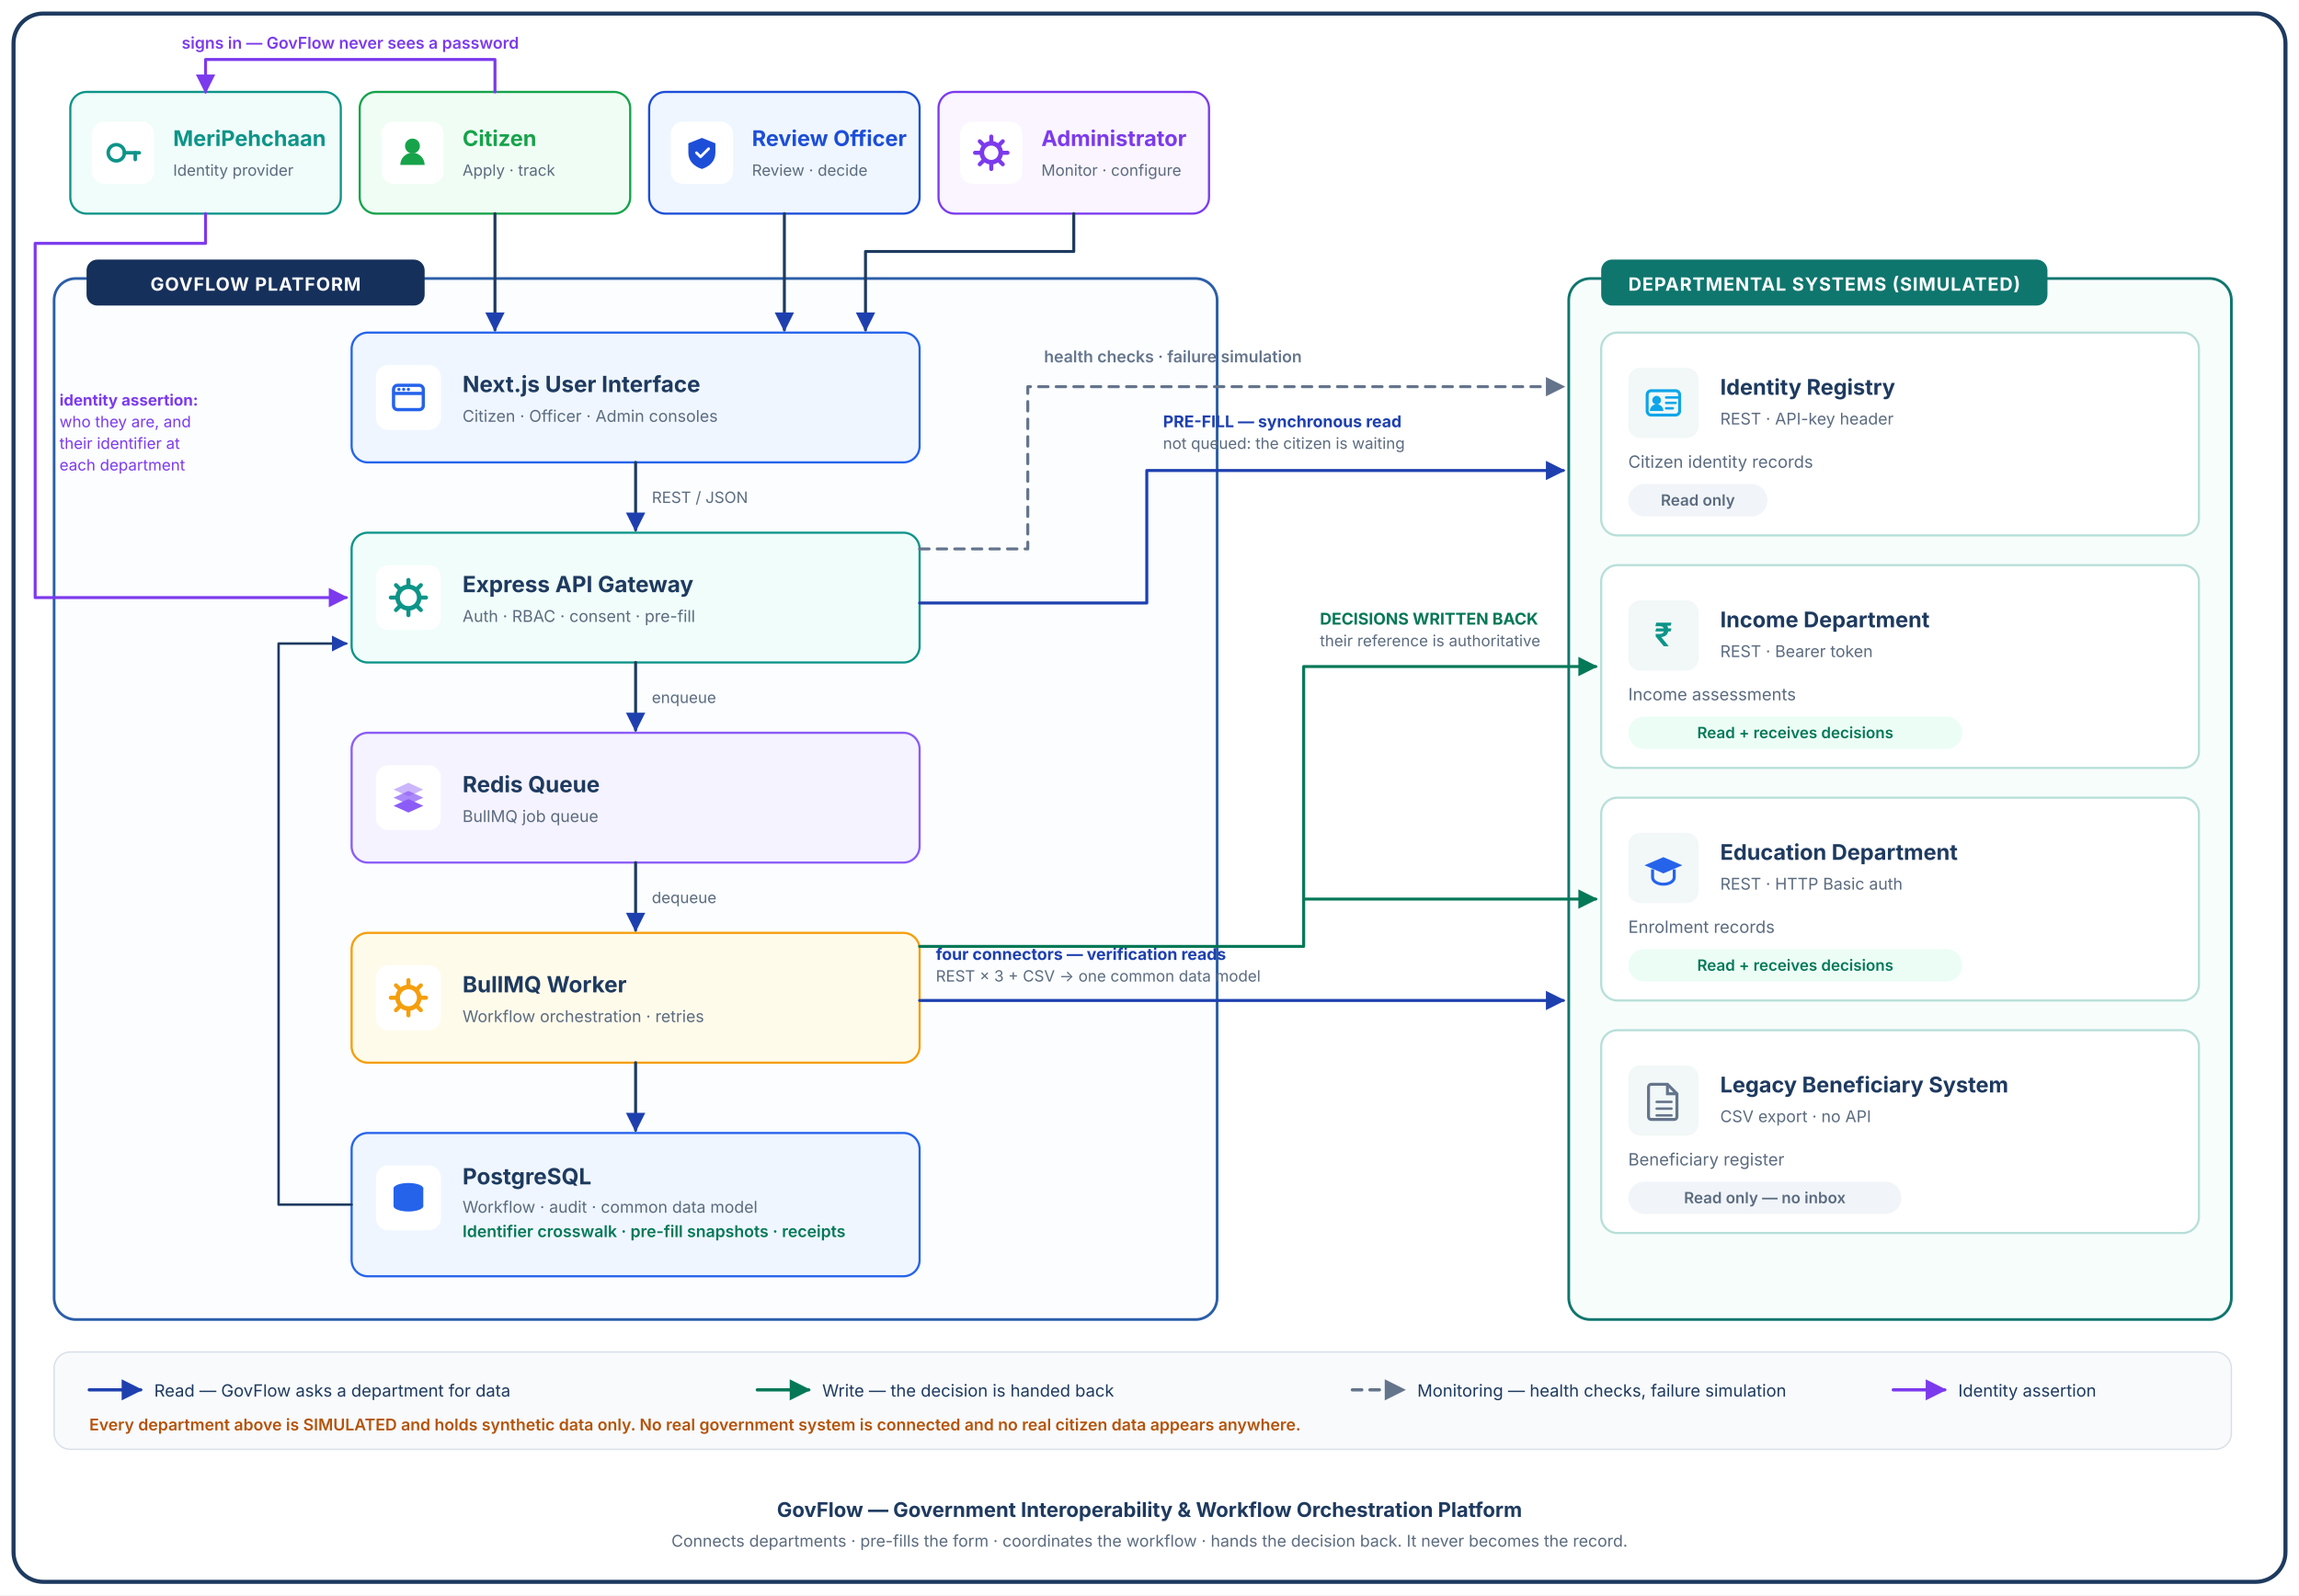
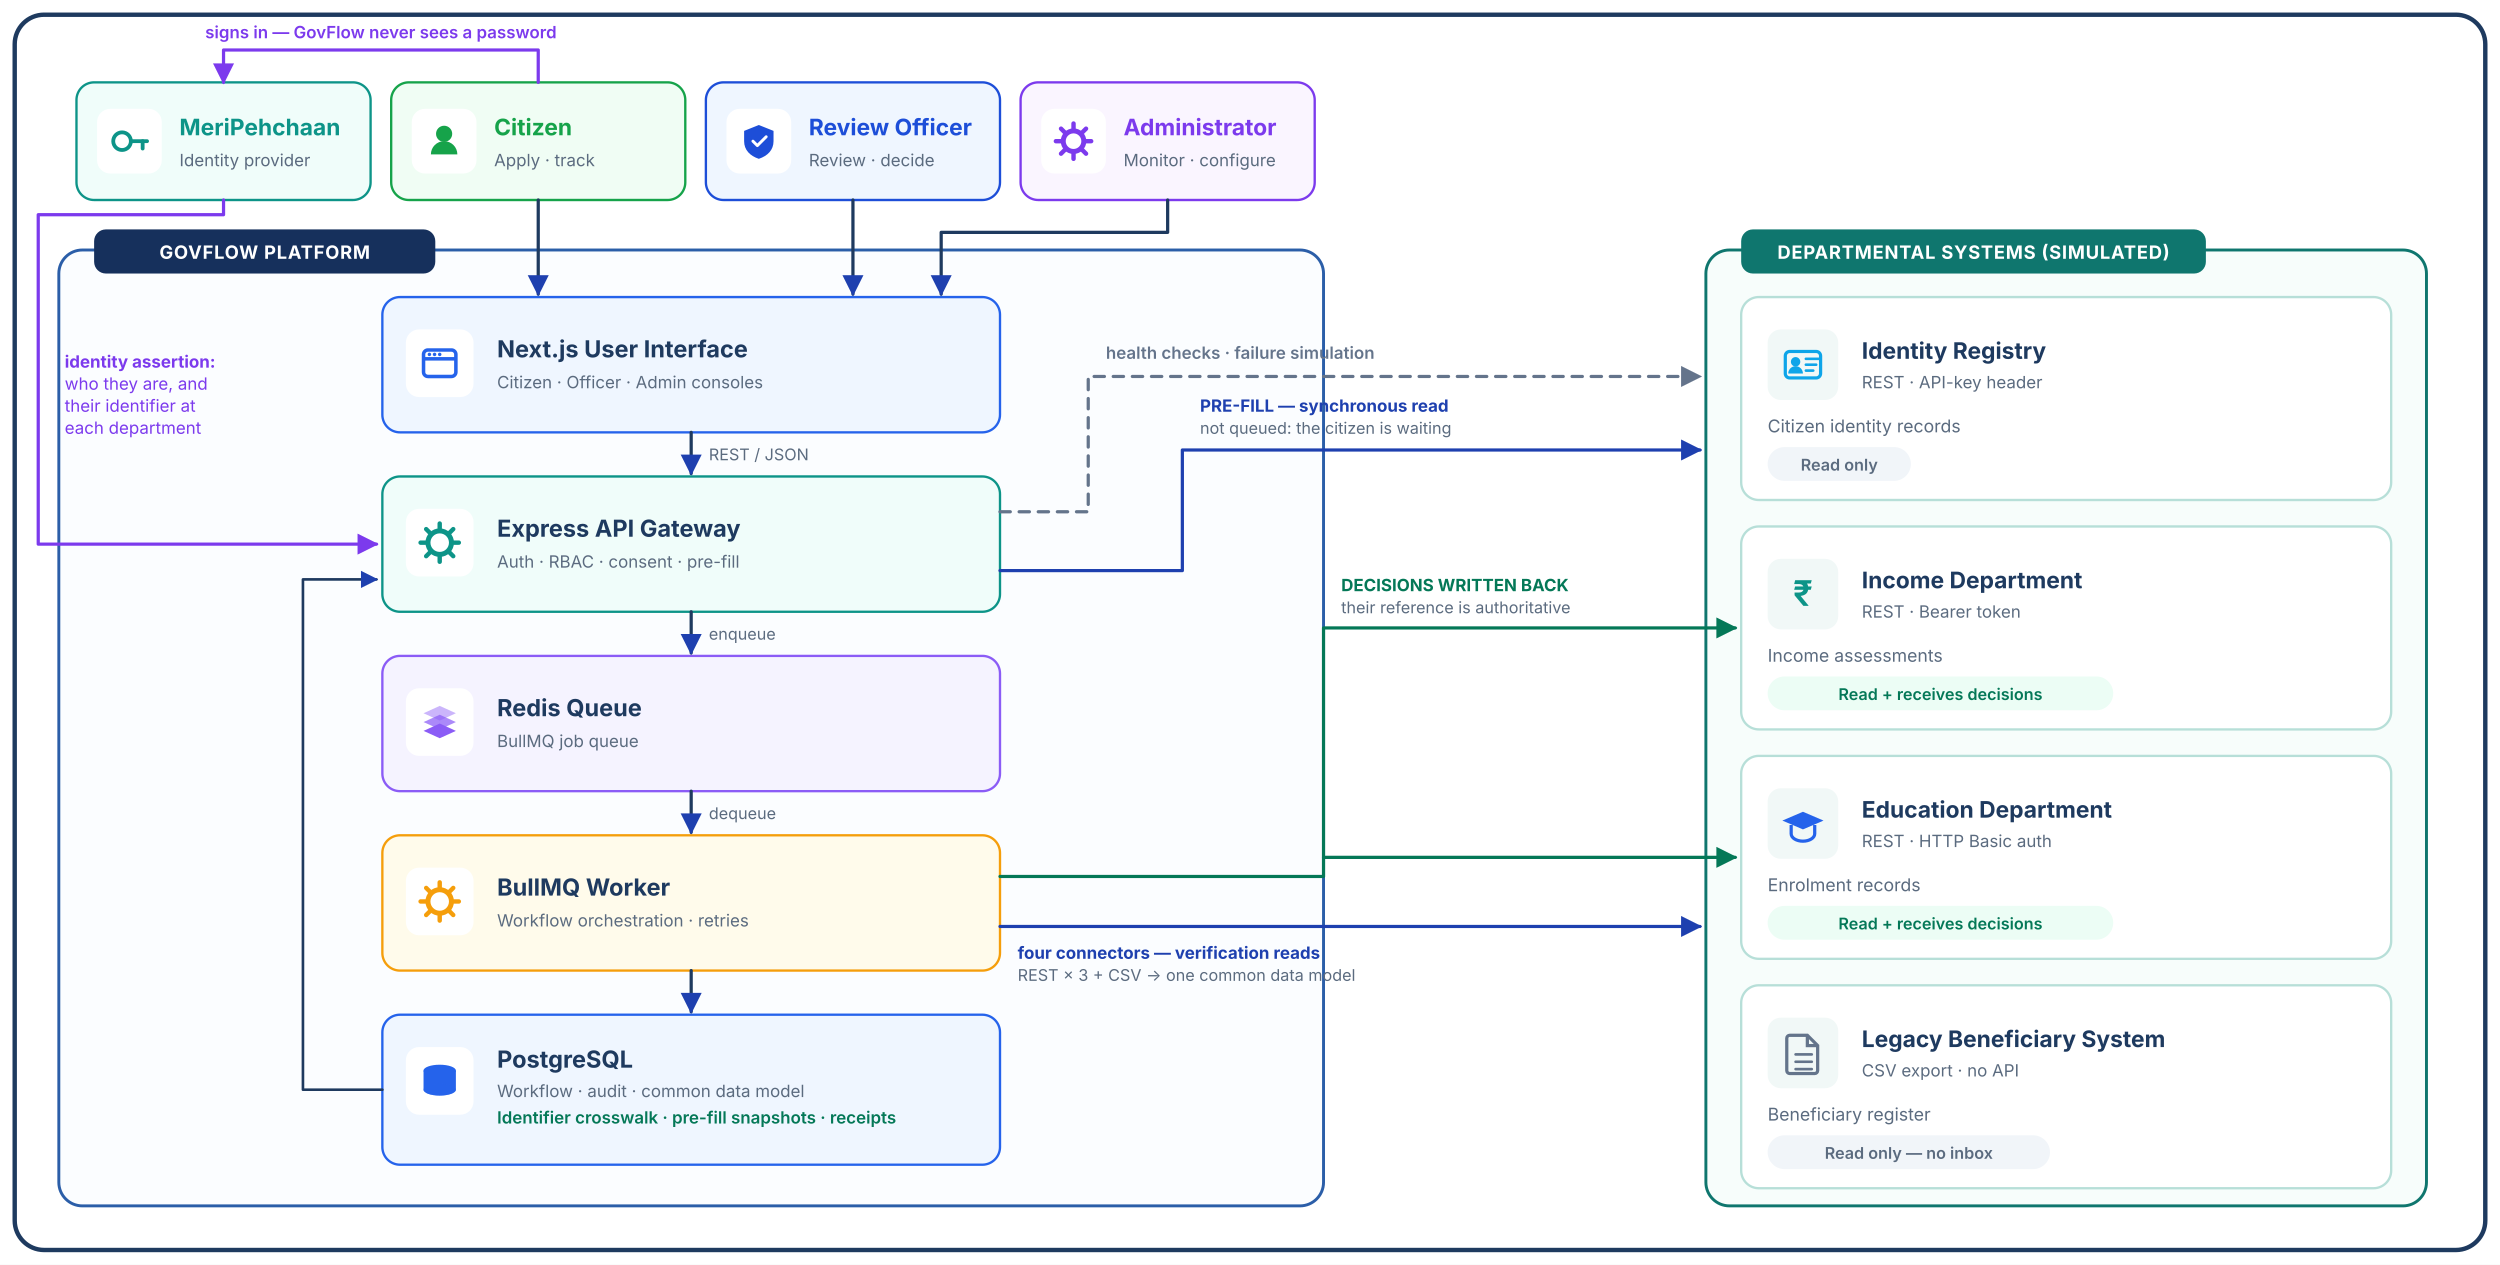
- <svg xmlns="http://www.w3.org/2000/svg" width="1700" height="1180" viewBox="0 0 1700 1180" font-family="Inter, -apple-system, Segoe UI, Roboto, system-ui, sans-serif">
+ <svg xmlns="http://www.w3.org/2000/svg" width="1700" height="860" viewBox="0 0 1700 860" font-family="Inter, -apple-system, Segoe UI, Roboto, system-ui, sans-serif">
  <defs>
    <marker id="arrow" viewBox="0 0 10 10" refX="9" refY="5" markerWidth="6.5" markerHeight="6.5" orient="auto-start-reverse">
      <path d="M 0 0 L 10 5 L 0 10 z" fill="#1e40af" />
    </marker>
    <marker id="arrowW" viewBox="0 0 10 10" refX="9" refY="5" markerWidth="6.5" markerHeight="6.5" orient="auto-start-reverse">
      <path d="M 0 0 L 10 5 L 0 10 z" fill="#047857" />
    </marker>
    <marker id="arrowM" viewBox="0 0 10 10" refX="9" refY="5" markerWidth="6.5" markerHeight="6.5" orient="auto-start-reverse">
      <path d="M 0 0 L 10 5 L 0 10 z" fill="#64748b" />
    </marker>
    <marker id="arrowS" viewBox="0 0 10 10" refX="9" refY="5" markerWidth="6.5" markerHeight="6.5" orient="auto-start-reverse">
      <path d="M 0 0 L 10 5 L 0 10 z" fill="#7c3aed" />
    </marker>
  </defs>
-   <rect width="1700" height="1180" fill="#ffffff" />
-   <rect x="10" y="10" width="1680" height="1160" rx="22" fill="#ffffff" stroke="#1e3a5f" stroke-width="3" />
-   <rect x="52" y="68" width="200" height="90" rx="12" fill="#f0fdfa" stroke="#0d9488" stroke-width="1.6" />
-   <rect x="68" y="90" width="46" height="46" rx="9" fill="#ffffff" />
-   <circle cx="86" cy="113" r="6" fill="none" stroke="#0d9488" stroke-width="2.6" />
-   <line x1="92" y1="113" x2="103" y2="113" stroke="#0d9488" stroke-width="2.6" stroke-linecap="round" />
-   <line x1="100" y1="113" x2="100" y2="118" stroke="#0d9488" stroke-width="2.6" stroke-linecap="round" />
-   <text x="128" y="108" font-size="16" fill="#0d9488" font-weight="700" text-anchor="start" letter-spacing="0">MeriPehchaan</text>
-   <text x="128" y="130" font-size="11.5" fill="#5b6b7f" font-weight="400" text-anchor="start" letter-spacing="0">Identity provider</text>
-   <rect x="266" y="68" width="200" height="90" rx="12" fill="#f0fdf4" stroke="#16a34a" stroke-width="1.6" />
-   <rect x="282" y="90" width="46" height="46" rx="9" fill="#ffffff" />
-   <circle cx="305" cy="108" r="5.5" fill="#16a34a" />
-   <path d="M 296 122 a 9 9 0 0 1 18 0 z" fill="#16a34a" />
-   <text x="342" y="108" font-size="16" fill="#16a34a" font-weight="700" text-anchor="start" letter-spacing="0">Citizen</text>
-   <text x="342" y="130" font-size="11.5" fill="#5b6b7f" font-weight="400" text-anchor="start" letter-spacing="0">Apply · track</text>
-   <rect x="480" y="68" width="200" height="90" rx="12" fill="#eff6ff" stroke="#1d4ed8" stroke-width="1.6" />
-   <rect x="496" y="90" width="46" height="46" rx="9" fill="#ffffff" />
-   <path d="M 519 102 l 10 4 v 7 c 0 6 -4 10 -10 12 c -6 -2 -10 -6 -10 -12 v -7 z" fill="#1d4ed8" />
-   <path d="M 515 113 l 3 3 l 6 -6" fill="none" stroke="#fff" stroke-width="2" stroke-linecap="round" stroke-linejoin="round" />
-   <text x="556" y="108" font-size="16" fill="#1d4ed8" font-weight="700" text-anchor="start" letter-spacing="0">Review Officer</text>
-   <text x="556" y="130" font-size="11.5" fill="#5b6b7f" font-weight="400" text-anchor="start" letter-spacing="0">Review · decide</text>
-   <rect x="694" y="68" width="200" height="90" rx="12" fill="#faf5ff" stroke="#7c3aed" stroke-width="1.6" />
-   <rect x="710" y="90" width="46" height="46" rx="9" fill="#ffffff" />
-   <circle cx="733" cy="113" r="7" fill="none" stroke="#7c3aed" stroke-width="3.4" />
-   <line x1="741.5" y1="113.0" x2="745.0" y2="113.0" stroke="#7c3aed" stroke-width="3" stroke-linecap="round" />
-   <line x1="739.0" y1="119.0" x2="741.5" y2="121.5" stroke="#7c3aed" stroke-width="3" stroke-linecap="round" />
-   <line x1="733.0" y1="121.5" x2="733.0" y2="125.0" stroke="#7c3aed" stroke-width="3" stroke-linecap="round" />
-   <line x1="727.0" y1="119.0" x2="724.5" y2="121.5" stroke="#7c3aed" stroke-width="3" stroke-linecap="round" />
-   <line x1="724.5" y1="113.0" x2="721.0" y2="113.0" stroke="#7c3aed" stroke-width="3" stroke-linecap="round" />
-   <line x1="727.0" y1="107.0" x2="724.5" y2="104.5" stroke="#7c3aed" stroke-width="3" stroke-linecap="round" />
-   <line x1="733.0" y1="104.5" x2="733.0" y2="101.0" stroke="#7c3aed" stroke-width="3" stroke-linecap="round" />
-   <line x1="739.0" y1="107.0" x2="741.5" y2="104.5" stroke="#7c3aed" stroke-width="3" stroke-linecap="round" />
-   <text x="770" y="108" font-size="16" fill="#7c3aed" font-weight="700" text-anchor="start" letter-spacing="0">Administrator</text>
-   <text x="770" y="130" font-size="11.5" fill="#5b6b7f" font-weight="400" text-anchor="start" letter-spacing="0">Monitor · configure</text>
-   <rect x="40" y="206" width="860" height="770" rx="16" fill="#fbfdff" stroke="#2b5ea8" stroke-width="2" />
-   <rect x="1160" y="206" width="490" height="770" rx="16" fill="#f7fdfb" stroke="#0f766e" stroke-width="2" />
-   <rect x="64" y="192" width="250" height="34" rx="8" fill="#16305c" />
-   <text x="189.0" y="215" font-size="13.5" fill="#ffffff" font-weight="700" text-anchor="middle" letter-spacing=".6">GOVFLOW PLATFORM</text>
-   <rect x="1184" y="192" width="330" height="34" rx="8" fill="#0f766e" />
-   <text x="1349.0" y="215" font-size="13.5" fill="#ffffff" font-weight="700" text-anchor="middle" letter-spacing=".6">DEPARTMENTAL SYSTEMS (SIMULATED)</text>
-   <rect x="260" y="246" width="420" height="96" rx="12" fill="#eff6ff" stroke="#2563eb" stroke-width="1.6" />
-   <rect x="278" y="270" width="48" height="48" rx="9" fill="#ffffff" />
-   <rect x="291" y="285" width="22" height="18" rx="3" fill="none" stroke="#2563eb" stroke-width="2.4" />
-   <line x1="291" y1="291" x2="313" y2="291" stroke="#2563eb" stroke-width="2.4" />
-   <circle cx="295" cy="288" r="1.2" fill="#2563eb" />
-   <circle cx="298.5" cy="288" r="1.2" fill="#2563eb" />
-   <circle cx="302" cy="288" r="1.2" fill="#2563eb" />
-   <text x="342" y="290" font-size="16.5" fill="#1e3a5f" font-weight="700" text-anchor="start" letter-spacing="0">Next.js User Interface</text>
-   <text x="342" y="312" font-size="12" fill="#5b6b7f" font-weight="400" text-anchor="start" letter-spacing="0">Citizen · Officer · Admin consoles</text>
-   <rect x="260" y="394" width="420" height="96" rx="12" fill="#f0fdfa" stroke="#0d9488" stroke-width="1.6" />
-   <rect x="278" y="418" width="48" height="48" rx="9" fill="#ffffff" />
-   <circle cx="302" cy="442" r="8" fill="none" stroke="#0d9488" stroke-width="3.4" />
-   <line x1="311.5" y1="442.0" x2="315.0" y2="442.0" stroke="#0d9488" stroke-width="3" stroke-linecap="round" />
-   <line x1="308.7" y1="448.7" x2="311.2" y2="451.2" stroke="#0d9488" stroke-width="3" stroke-linecap="round" />
-   <line x1="302.0" y1="451.5" x2="302.0" y2="455.0" stroke="#0d9488" stroke-width="3" stroke-linecap="round" />
-   <line x1="295.3" y1="448.7" x2="292.8" y2="451.2" stroke="#0d9488" stroke-width="3" stroke-linecap="round" />
-   <line x1="292.5" y1="442.0" x2="289.0" y2="442.0" stroke="#0d9488" stroke-width="3" stroke-linecap="round" />
-   <line x1="295.3" y1="435.3" x2="292.8" y2="432.8" stroke="#0d9488" stroke-width="3" stroke-linecap="round" />
-   <line x1="302.0" y1="432.5" x2="302.0" y2="429.0" stroke="#0d9488" stroke-width="3" stroke-linecap="round" />
-   <line x1="308.7" y1="435.3" x2="311.2" y2="432.8" stroke="#0d9488" stroke-width="3" stroke-linecap="round" />
-   <text x="342" y="438" font-size="16.5" fill="#1e3a5f" font-weight="700" text-anchor="start" letter-spacing="0">Express API Gateway</text>
-   <text x="342" y="460" font-size="12" fill="#5b6b7f" font-weight="400" text-anchor="start" letter-spacing="0">Auth · RBAC · consent · pre-fill</text>
-   <rect x="260" y="542" width="420" height="96" rx="12" fill="#f5f3ff" stroke="#8b5cf6" stroke-width="1.6" />
-   <rect x="278" y="566" width="48" height="48" rx="9" fill="#ffffff" />
-   <path d="M 302 591 l 11 5 l -11 5 l -11 -5 z" fill="#8b5cf6" opacity="1" />
-   <path d="M 302 585 l 11 5 l -11 5 l -11 -5 z" fill="#8b5cf6" opacity="0.72" />
-   <path d="M 302 579 l 11 5 l -11 5 l -11 -5 z" fill="#8b5cf6" opacity="0.45" />
-   <text x="342" y="586" font-size="16.5" fill="#1e3a5f" font-weight="700" text-anchor="start" letter-spacing="0">Redis Queue</text>
-   <text x="342" y="608" font-size="12" fill="#5b6b7f" font-weight="400" text-anchor="start" letter-spacing="0">BullMQ job queue</text>
-   <rect x="260" y="690" width="420" height="96" rx="12" fill="#fffbeb" stroke="#f59e0b" stroke-width="1.6" />
-   <rect x="278" y="714" width="48" height="48" rx="9" fill="#ffffff" />
-   <circle cx="302" cy="738" r="8" fill="none" stroke="#f59e0b" stroke-width="3.4" />
-   <line x1="311.5" y1="738.0" x2="315.0" y2="738.0" stroke="#f59e0b" stroke-width="3" stroke-linecap="round" />
-   <line x1="308.7" y1="744.7" x2="311.2" y2="747.2" stroke="#f59e0b" stroke-width="3" stroke-linecap="round" />
-   <line x1="302.0" y1="747.5" x2="302.0" y2="751.0" stroke="#f59e0b" stroke-width="3" stroke-linecap="round" />
-   <line x1="295.3" y1="744.7" x2="292.8" y2="747.2" stroke="#f59e0b" stroke-width="3" stroke-linecap="round" />
-   <line x1="292.5" y1="738.0" x2="289.0" y2="738.0" stroke="#f59e0b" stroke-width="3" stroke-linecap="round" />
-   <line x1="295.3" y1="731.3" x2="292.8" y2="728.8" stroke="#f59e0b" stroke-width="3" stroke-linecap="round" />
-   <line x1="302.0" y1="728.5" x2="302.0" y2="725.0" stroke="#f59e0b" stroke-width="3" stroke-linecap="round" />
-   <line x1="308.7" y1="731.3" x2="311.2" y2="728.8" stroke="#f59e0b" stroke-width="3" stroke-linecap="round" />
-   <text x="342" y="734" font-size="16.5" fill="#1e3a5f" font-weight="700" text-anchor="start" letter-spacing="0">BullMQ Worker</text>
-   <text x="342" y="756" font-size="12" fill="#5b6b7f" font-weight="400" text-anchor="start" letter-spacing="0">Workflow orchestration · retries</text>
-   <rect x="260" y="838" width="420" height="106" rx="12" fill="#eff6ff" stroke="#2563eb" stroke-width="1.6" />
-   <rect x="278" y="862" width="48" height="48" rx="9" fill="#ffffff" />
-   <ellipse cx="302" cy="879" rx="11" ry="4" fill="#2563eb" />
-   <path d="M 291 879 v 13 a 11 4 0 0 0 22 0 v -13" fill="#2563eb" />
-   <ellipse cx="302" cy="892" rx="11" ry="4" fill="#2563eb" opacity=".55" />
-   <text x="342" y="876" font-size="16.5" fill="#1e3a5f" font-weight="700" text-anchor="start" letter-spacing="0">PostgreSQL</text>
-   <text x="342" y="897" font-size="12" fill="#5b6b7f" font-weight="400" text-anchor="start" letter-spacing="0">Workflow · audit · common data model</text>
-   <text x="342" y="915" font-size="12" fill="#047857" font-weight="600" text-anchor="start" letter-spacing="0">Identifier crosswalk · pre-fill snapshots · receipts</text>
-   <rect x="1184" y="246" width="442" height="150" rx="12" fill="#ffffff" stroke="#b7dfd8" stroke-width="1.6" />
-   <rect x="1204" y="272" width="52" height="52" rx="9" fill="#f1f8f7" />
-   <rect x="1218" y="289" width="24" height="18" rx="3" fill="none" stroke="#0ea5e9" stroke-width="2.2" />
-   <circle cx="1225" cy="296" r="3.2" fill="#0ea5e9" />
-   <path d="M 1220 304 a 5 5 0 0 1 10 0" fill="#0ea5e9" />
-   <line x1="1232" y1="294" x2="1241" y2="294" stroke="#0ea5e9" stroke-width="1.8" stroke-linecap="round" />
-   <line x1="1232" y1="298" x2="1239" y2="298" stroke="#0ea5e9" stroke-width="1.8" stroke-linecap="round" />
-   <line x1="1232" y1="302" x2="1237" y2="302" stroke="#0ea5e9" stroke-width="1.8" stroke-linecap="round" />
-   <text x="1272" y="292" font-size="16" fill="#1e3a5f" font-weight="700" text-anchor="start" letter-spacing="0">Identity Registry</text>
-   <text x="1272" y="314" font-size="12" fill="#5b6b7f" font-weight="400" text-anchor="start" letter-spacing="0">REST · API-key header</text>
-   <text x="1204" y="346" font-size="12.5" fill="#5b6b7f" font-weight="400" text-anchor="start" letter-spacing="0">Citizen identity records</text>
-   <rect x="1204" y="358" width="103" height="24" rx="12" fill="#f1f5f9" />
-   <text x="1255.5" y="374" font-size="11.5" fill="#5b6b7f" font-weight="600" text-anchor="middle" letter-spacing="0">Read only</text>
-   <rect x="1184" y="418" width="442" height="150" rx="12" fill="#ffffff" stroke="#b7dfd8" stroke-width="1.6" />
-   <rect x="1204" y="444" width="52" height="52" rx="9" fill="#f1f8f7" />
-   <text x="1230" y="478" font-size="24" fill="#0d9488" font-weight="600" text-anchor="middle">₹</text>
-   <text x="1272" y="464" font-size="16" fill="#1e3a5f" font-weight="700" text-anchor="start" letter-spacing="0">Income Department</text>
-   <text x="1272" y="486" font-size="12" fill="#5b6b7f" font-weight="400" text-anchor="start" letter-spacing="0">REST · Bearer token</text>
-   <text x="1204" y="518" font-size="12.5" fill="#5b6b7f" font-weight="400" text-anchor="start" letter-spacing="0">Income assessments</text>
-   <rect x="1204" y="530" width="247" height="24" rx="12" fill="#ecfdf5" />
-   <text x="1327.5" y="546" font-size="11.5" fill="#047857" font-weight="600" text-anchor="middle" letter-spacing="0">Read + receives decisions</text>
-   <rect x="1184" y="590" width="442" height="150" rx="12" fill="#ffffff" stroke="#b7dfd8" stroke-width="1.6" />
-   <rect x="1204" y="616" width="52" height="52" rx="9" fill="#f1f8f7" />
-   <path d="M 1230 634 l 14 6 l -14 6 l -14 -6 z" fill="#2563eb" />
-   <path d="M 1222 643 v 6 a 8 5 0 0 0 16 0 v -6" fill="none" stroke="#2563eb" stroke-width="2.2" />
-   <text x="1272" y="636" font-size="16" fill="#1e3a5f" font-weight="700" text-anchor="start" letter-spacing="0">Education Department</text>
-   <text x="1272" y="658" font-size="12" fill="#5b6b7f" font-weight="400" text-anchor="start" letter-spacing="0">REST · HTTP Basic auth</text>
-   <text x="1204" y="690" font-size="12.5" fill="#5b6b7f" font-weight="400" text-anchor="start" letter-spacing="0">Enrolment records</text>
-   <rect x="1204" y="702" width="247" height="24" rx="12" fill="#ecfdf5" />
-   <text x="1327.5" y="718" font-size="11.5" fill="#047857" font-weight="600" text-anchor="middle" letter-spacing="0">Read + receives decisions</text>
-   <rect x="1184" y="762" width="442" height="150" rx="12" fill="#ffffff" stroke="#b7dfd8" stroke-width="1.6" />
-   <rect x="1204" y="788" width="52" height="52" rx="9" fill="#f1f8f7" />
-   <path d="M 1221 802 h 12 l 7 7 v 17 a 2 2 0 0 1 -2 2 h -17 a 2 2 0 0 1 -2 -2 v -22 a 2 2 0 0 1 2 -2 z" fill="none" stroke="#64748b" stroke-width="2.2" />
-   <path d="M 1233 802 v 7 h 7" fill="none" stroke="#64748b" stroke-width="2.2" />
-   <line x1="1225" y1="815" x2="1236" y2="815" stroke="#64748b" stroke-width="1.8" stroke-linecap="round" />
-   <line x1="1225" y1="820" x2="1236" y2="820" stroke="#64748b" stroke-width="1.8" stroke-linecap="round" />
-   <line x1="1225" y1="825" x2="1236" y2="825" stroke="#64748b" stroke-width="1.8" stroke-linecap="round" />
-   <text x="1272" y="808" font-size="16" fill="#1e3a5f" font-weight="700" text-anchor="start" letter-spacing="0">Legacy Beneficiary System</text>
-   <text x="1272" y="830" font-size="12" fill="#5b6b7f" font-weight="400" text-anchor="start" letter-spacing="0">CSV export · no API</text>
-   <text x="1204" y="862" font-size="12.5" fill="#5b6b7f" font-weight="400" text-anchor="start" letter-spacing="0">Beneficiary register</text>
-   <rect x="1204" y="874" width="202" height="24" rx="12" fill="#f1f5f9" />
-   <text x="1305.0" y="890" font-size="11.5" fill="#5b6b7f" font-weight="600" text-anchor="middle" letter-spacing="0">Read only — no inbox</text>
-   <path d="M 366 68 L 366 44 L 152 44 L 152 68" fill="none" stroke="#7c3aed" stroke-width="2.2" stroke-linecap="round" stroke-linejoin="round" marker-end="url(#arrowS)" />
-   <text x="259" y="36" font-size="12" fill="#7c3aed" font-weight="600" text-anchor="middle" letter-spacing="0">signs in — GovFlow never sees a password</text>
-   <path d="M 152 158 L 152 180 L 26 180 L 26 442 L 256 442" fill="none" stroke="#7c3aed" stroke-width="2.2" stroke-linecap="round" stroke-linejoin="round" marker-end="url(#arrowS)" />
-   <text x="44" y="300" font-size="11.5" fill="#7c3aed" font-weight="700" text-anchor="start" letter-spacing="0">identity assertion:</text>
-   <text x="44" y="316" font-size="11.5" fill="#7c3aed" font-weight="400" text-anchor="start" letter-spacing="0">who they are, and</text>
-   <text x="44" y="332" font-size="11.5" fill="#7c3aed" font-weight="400" text-anchor="start" letter-spacing="0">their identifier at</text>
-   <text x="44" y="348" font-size="11.5" fill="#7c3aed" font-weight="400" text-anchor="start" letter-spacing="0">each department</text>
-   <path d="M 366 158 L 366 244" fill="none" stroke="#1e3a5f" stroke-width="2.2" stroke-linecap="round" stroke-linejoin="round" marker-end="url(#arrow)" />
-   <path d="M 580 158 L 580 244" fill="none" stroke="#1e3a5f" stroke-width="2.2" stroke-linecap="round" stroke-linejoin="round" marker-end="url(#arrow)" />
-   <path d="M 794 158 L 794 186 L 640 186 L 640 244" fill="none" stroke="#1e3a5f" stroke-width="2.2" stroke-linecap="round" stroke-linejoin="round" marker-end="url(#arrow)" />
-   <path d="M 470 342 L 470 392" fill="none" stroke="#1e3a5f" stroke-width="2.2" stroke-linecap="round" stroke-linejoin="round" marker-end="url(#arrow)" />
-   <text x="482" y="372" font-size="11.5" fill="#5b6b7f" font-weight="400" text-anchor="start" letter-spacing="0">REST / JSON</text>
-   <path d="M 470 490 L 470 540" fill="none" stroke="#1e3a5f" stroke-width="2.2" stroke-linecap="round" stroke-linejoin="round" marker-end="url(#arrow)" />
-   <text x="482" y="520" font-size="11.5" fill="#5b6b7f" font-weight="400" text-anchor="start" letter-spacing="0">enqueue</text>
-   <path d="M 470 638 L 470 688" fill="none" stroke="#1e3a5f" stroke-width="2.2" stroke-linecap="round" stroke-linejoin="round" marker-end="url(#arrow)" />
-   <text x="482" y="668" font-size="11.5" fill="#5b6b7f" font-weight="400" text-anchor="start" letter-spacing="0">dequeue</text>
-   <path d="M 470 786 L 470 836" fill="none" stroke="#1e3a5f" stroke-width="2.2" stroke-linecap="round" stroke-linejoin="round" marker-end="url(#arrow)" />
-   <path d="M 260 891 L 206 891 L 206 476 L 256 476" fill="none" stroke="#1e3a5f" stroke-width="1.8" stroke-linecap="round" stroke-linejoin="round" marker-end="url(#arrow)" />
-   <path d="M 680 406 L 760 406 L 760 286 L 1156 286" fill="none" stroke="#64748b" stroke-width="2.2" stroke-linecap="round" stroke-linejoin="round" stroke-dasharray="7 6" marker-end="url(#arrowM)" />
-   <text x="772" y="268" font-size="12" fill="#64748b" font-weight="600" text-anchor="start" letter-spacing="0">health checks · failure simulation</text>
-   <path d="M 680 446 L 848 446 L 848 348 L 1156 348" fill="none" stroke="#1e40af" stroke-width="2.2" stroke-linecap="round" stroke-linejoin="round" marker-end="url(#arrow)" />
-   <text x="860" y="316" font-size="12" fill="#1e40af" font-weight="700" text-anchor="start" letter-spacing="0">PRE-FILL — synchronous read</text>
-   <text x="860" y="332" font-size="11.5" fill="#5b6b7f" font-weight="400" text-anchor="start" letter-spacing="0">not queued: the citizen is waiting</text>
-   <path d="M 680 740 L 1156 740" fill="none" stroke="#1e40af" stroke-width="2.2" stroke-linecap="round" stroke-linejoin="round" marker-end="url(#arrow)" />
-   <text x="692" y="710" font-size="12" fill="#1e40af" font-weight="700" text-anchor="start" letter-spacing="0">four connectors — verification reads</text>
-   <text x="692" y="726" font-size="11.5" fill="#5b6b7f" font-weight="400" text-anchor="start" letter-spacing="0">REST × 3 + CSV → one common data model</text>
-   <path d="M 680 700 L 964 700 L 964 493 L 1180 493" fill="none" stroke="#047857" stroke-width="2.2" stroke-linecap="round" stroke-linejoin="round" marker-end="url(#arrowW)" />
-   <path d="M 964 665 L 1180 665" fill="none" stroke="#047857" stroke-width="2.2" stroke-linecap="round" stroke-linejoin="round" marker-end="url(#arrowW)" />
-   <text x="976" y="462" font-size="12" fill="#047857" font-weight="700" text-anchor="start" letter-spacing="0">DECISIONS WRITTEN BACK</text>
-   <text x="976" y="478" font-size="11.5" fill="#5b6b7f" font-weight="400" text-anchor="start" letter-spacing="0">their reference is authoritative</text>
-   <rect x="40" y="1000" width="1610" height="72" rx="12" fill="#f8fafc" stroke="#d8dfe8" />
-   <path d="M 66 1028 L 104 1028" fill="none" stroke="#1e40af" stroke-width="2.4" stroke-linecap="round" stroke-linejoin="round" marker-end="url(#arrow)" />
-   <text x="114" y="1033" font-size="12.5" fill="#1e3a5f" font-weight="400" text-anchor="start" letter-spacing="0">Read — GovFlow asks a department for data</text>
-   <path d="M 560 1028 L 598 1028" fill="none" stroke="#047857" stroke-width="2.4" stroke-linecap="round" stroke-linejoin="round" marker-end="url(#arrowW)" />
-   <text x="608" y="1033" font-size="12.5" fill="#1e3a5f" font-weight="400" text-anchor="start" letter-spacing="0">Write — the decision is handed back</text>
-   <path d="M 1000 1028 L 1038 1028" fill="none" stroke="#64748b" stroke-width="2.4" stroke-linecap="round" stroke-linejoin="round" stroke-dasharray="7 6" marker-end="url(#arrowM)" />
-   <text x="1048" y="1033" font-size="12.5" fill="#1e3a5f" font-weight="400" text-anchor="start" letter-spacing="0">Monitoring — health checks, failure simulation</text>
-   <path d="M 1400 1028 L 1438 1028" fill="none" stroke="#7c3aed" stroke-width="2.4" stroke-linecap="round" stroke-linejoin="round" marker-end="url(#arrowS)" />
-   <text x="1448" y="1033" font-size="12.5" fill="#1e3a5f" font-weight="400" text-anchor="start" letter-spacing="0">Identity assertion</text>
-   <text x="66" y="1058" font-size="12" fill="#b45309" font-weight="600" text-anchor="start" letter-spacing="0">Every department above is SIMULATED and holds synthetic data only. No real government system is connected and no real citizen data appears anywhere.</text>
-   <text x="850.0" y="1122" font-size="15" fill="#1e3a5f" font-weight="700" text-anchor="middle" letter-spacing="0">GovFlow — Government Interoperability &amp; Workflow Orchestration Platform</text>
-   <text x="850.0" y="1144" font-size="12" fill="#5b6b7f" font-weight="400" text-anchor="middle" letter-spacing="0">Connects departments · pre-fills the form · coordinates the workflow · hands the decision back. It never becomes the record.</text>
+   <rect width="1700" height="860" fill="#ffffff" />
+   <rect x="10" y="10" width="1680" height="840" rx="20" fill="#ffffff" stroke="#1e3a5f" stroke-width="3" />
+   <rect x="52" y="56" width="200" height="80" rx="12" fill="#f0fdfa" stroke="#0d9488" stroke-width="1.6" />
+   <rect x="66" y="74" width="44" height="44" rx="9" fill="#ffffff" />
+   <circle cx="83" cy="96" r="6" fill="none" stroke="#0d9488" stroke-width="2.6" />
+   <line x1="89" y1="96" x2="100" y2="96" stroke="#0d9488" stroke-width="2.6" stroke-linecap="round" />
+   <line x1="97" y1="96" x2="97" y2="101" stroke="#0d9488" stroke-width="2.6" stroke-linecap="round" />
+   <text x="122" y="92" font-size="15.5" fill="#0d9488" font-weight="700" text-anchor="start" letter-spacing="0">MeriPehchaan</text>
+   <text x="122" y="113" font-size="11.5" fill="#5b6b7f" font-weight="400" text-anchor="start" letter-spacing="0">Identity provider</text>
+   <rect x="266" y="56" width="200" height="80" rx="12" fill="#f0fdf4" stroke="#16a34a" stroke-width="1.6" />
+   <rect x="280" y="74" width="44" height="44" rx="9" fill="#ffffff" />
+   <circle cx="302" cy="91" r="5.5" fill="#16a34a" />
+   <path d="M 293 105 a 9 9 0 0 1 18 0 z" fill="#16a34a" />
+   <text x="336" y="92" font-size="15.5" fill="#16a34a" font-weight="700" text-anchor="start" letter-spacing="0">Citizen</text>
+   <text x="336" y="113" font-size="11.5" fill="#5b6b7f" font-weight="400" text-anchor="start" letter-spacing="0">Apply · track</text>
+   <rect x="480" y="56" width="200" height="80" rx="12" fill="#eff6ff" stroke="#1d4ed8" stroke-width="1.6" />
+   <rect x="494" y="74" width="44" height="44" rx="9" fill="#ffffff" />
+   <path d="M 516 85 l 10 4 v 7 c 0 6 -4 10 -10 12 c -6 -2 -10 -6 -10 -12 v -7 z" fill="#1d4ed8" />
+   <path d="M 512 96 l 3 3 l 6 -6" fill="none" stroke="#fff" stroke-width="2" stroke-linecap="round" stroke-linejoin="round" />
+   <text x="550" y="92" font-size="15.5" fill="#1d4ed8" font-weight="700" text-anchor="start" letter-spacing="0">Review Officer</text>
+   <text x="550" y="113" font-size="11.5" fill="#5b6b7f" font-weight="400" text-anchor="start" letter-spacing="0">Review · decide</text>
+   <rect x="694" y="56" width="200" height="80" rx="12" fill="#faf5ff" stroke="#7c3aed" stroke-width="1.6" />
+   <rect x="708" y="74" width="44" height="44" rx="9" fill="#ffffff" />
+   <circle cx="730" cy="96" r="7" fill="none" stroke="#7c3aed" stroke-width="3.4" />
+   <line x1="738.5" y1="96.0" x2="742.0" y2="96.0" stroke="#7c3aed" stroke-width="3" stroke-linecap="round" />
+   <line x1="736.0" y1="102.0" x2="738.5" y2="104.5" stroke="#7c3aed" stroke-width="3" stroke-linecap="round" />
+   <line x1="730.0" y1="104.5" x2="730.0" y2="108.0" stroke="#7c3aed" stroke-width="3" stroke-linecap="round" />
+   <line x1="724.0" y1="102.0" x2="721.5" y2="104.5" stroke="#7c3aed" stroke-width="3" stroke-linecap="round" />
+   <line x1="721.5" y1="96.0" x2="718.0" y2="96.0" stroke="#7c3aed" stroke-width="3" stroke-linecap="round" />
+   <line x1="724.0" y1="90.0" x2="721.5" y2="87.5" stroke="#7c3aed" stroke-width="3" stroke-linecap="round" />
+   <line x1="730.0" y1="87.5" x2="730.0" y2="84.0" stroke="#7c3aed" stroke-width="3" stroke-linecap="round" />
+   <line x1="736.0" y1="90.0" x2="738.5" y2="87.5" stroke="#7c3aed" stroke-width="3" stroke-linecap="round" />
+   <text x="764" y="92" font-size="15.5" fill="#7c3aed" font-weight="700" text-anchor="start" letter-spacing="0">Administrator</text>
+   <text x="764" y="113" font-size="11.5" fill="#5b6b7f" font-weight="400" text-anchor="start" letter-spacing="0">Monitor · configure</text>
+   <rect x="40" y="170" width="860" height="650" rx="16" fill="#fbfdff" stroke="#2b5ea8" stroke-width="2" />
+   <rect x="1160" y="170" width="490" height="650" rx="16" fill="#f7fdfb" stroke="#0f766e" stroke-width="2" />
+   <rect x="64" y="156" width="232" height="30" rx="8" fill="#16305c" />
+   <text x="180.0" y="176" font-size="12.5" fill="#ffffff" font-weight="700" text-anchor="middle" letter-spacing=".5">GOVFLOW PLATFORM</text>
+   <rect x="1184" y="156" width="316" height="30" rx="8" fill="#0f766e" />
+   <text x="1342.0" y="176" font-size="12.5" fill="#ffffff" font-weight="700" text-anchor="middle" letter-spacing=".5">DEPARTMENTAL SYSTEMS (SIMULATED)</text>
+   <rect x="260" y="202" width="420" height="92" rx="12" fill="#eff6ff" stroke="#2563eb" stroke-width="1.6" />
+   <rect x="276" y="224" width="46" height="46" rx="9" fill="#ffffff" />
+   <rect x="288" y="238" width="22" height="18" rx="3" fill="none" stroke="#2563eb" stroke-width="2.4" />
+   <line x1="288" y1="244" x2="310" y2="244" stroke="#2563eb" stroke-width="2.4" />
+   <circle cx="292" cy="241" r="1.2" fill="#2563eb" />
+   <circle cx="295.5" cy="241" r="1.2" fill="#2563eb" />
+   <circle cx="299" cy="241" r="1.2" fill="#2563eb" />
+   <text x="338" y="243" font-size="16" fill="#1e3a5f" font-weight="700" text-anchor="start" letter-spacing="0">Next.js User Interface</text>
+   <text x="338" y="264" font-size="11.5" fill="#5b6b7f" font-weight="400" text-anchor="start" letter-spacing="0">Citizen · Officer · Admin consoles</text>
+   <rect x="260" y="324" width="420" height="92" rx="12" fill="#f0fdfa" stroke="#0d9488" stroke-width="1.6" />
+   <rect x="276" y="346" width="46" height="46" rx="9" fill="#ffffff" />
+   <circle cx="299" cy="369" r="8" fill="none" stroke="#0d9488" stroke-width="3.4" />
+   <line x1="308.5" y1="369.0" x2="312.0" y2="369.0" stroke="#0d9488" stroke-width="3" stroke-linecap="round" />
+   <line x1="305.7" y1="375.7" x2="308.2" y2="378.2" stroke="#0d9488" stroke-width="3" stroke-linecap="round" />
+   <line x1="299.0" y1="378.5" x2="299.0" y2="382.0" stroke="#0d9488" stroke-width="3" stroke-linecap="round" />
+   <line x1="292.3" y1="375.7" x2="289.8" y2="378.2" stroke="#0d9488" stroke-width="3" stroke-linecap="round" />
+   <line x1="289.5" y1="369.0" x2="286.0" y2="369.0" stroke="#0d9488" stroke-width="3" stroke-linecap="round" />
+   <line x1="292.3" y1="362.3" x2="289.8" y2="359.8" stroke="#0d9488" stroke-width="3" stroke-linecap="round" />
+   <line x1="299.0" y1="359.5" x2="299.0" y2="356.0" stroke="#0d9488" stroke-width="3" stroke-linecap="round" />
+   <line x1="305.7" y1="362.3" x2="308.2" y2="359.8" stroke="#0d9488" stroke-width="3" stroke-linecap="round" />
+   <text x="338" y="365" font-size="16" fill="#1e3a5f" font-weight="700" text-anchor="start" letter-spacing="0">Express API Gateway</text>
+   <text x="338" y="386" font-size="11.5" fill="#5b6b7f" font-weight="400" text-anchor="start" letter-spacing="0">Auth · RBAC · consent · pre-fill</text>
+   <rect x="260" y="446" width="420" height="92" rx="12" fill="#f5f3ff" stroke="#8b5cf6" stroke-width="1.6" />
+   <rect x="276" y="468" width="46" height="46" rx="9" fill="#ffffff" />
+   <path d="M 299 492 l 11 5 l -11 5 l -11 -5 z" fill="#8b5cf6" opacity="1" />
+   <path d="M 299 486 l 11 5 l -11 5 l -11 -5 z" fill="#8b5cf6" opacity="0.72" />
+   <path d="M 299 480 l 11 5 l -11 5 l -11 -5 z" fill="#8b5cf6" opacity="0.45" />
+   <text x="338" y="487" font-size="16" fill="#1e3a5f" font-weight="700" text-anchor="start" letter-spacing="0">Redis Queue</text>
+   <text x="338" y="508" font-size="11.5" fill="#5b6b7f" font-weight="400" text-anchor="start" letter-spacing="0">BullMQ job queue</text>
+   <rect x="260" y="568" width="420" height="92" rx="12" fill="#fffbeb" stroke="#f59e0b" stroke-width="1.6" />
+   <rect x="276" y="590" width="46" height="46" rx="9" fill="#ffffff" />
+   <circle cx="299" cy="613" r="8" fill="none" stroke="#f59e0b" stroke-width="3.4" />
+   <line x1="308.5" y1="613.0" x2="312.0" y2="613.0" stroke="#f59e0b" stroke-width="3" stroke-linecap="round" />
+   <line x1="305.7" y1="619.7" x2="308.2" y2="622.2" stroke="#f59e0b" stroke-width="3" stroke-linecap="round" />
+   <line x1="299.0" y1="622.5" x2="299.0" y2="626.0" stroke="#f59e0b" stroke-width="3" stroke-linecap="round" />
+   <line x1="292.3" y1="619.7" x2="289.8" y2="622.2" stroke="#f59e0b" stroke-width="3" stroke-linecap="round" />
+   <line x1="289.5" y1="613.0" x2="286.0" y2="613.0" stroke="#f59e0b" stroke-width="3" stroke-linecap="round" />
+   <line x1="292.3" y1="606.3" x2="289.8" y2="603.8" stroke="#f59e0b" stroke-width="3" stroke-linecap="round" />
+   <line x1="299.0" y1="603.5" x2="299.0" y2="600.0" stroke="#f59e0b" stroke-width="3" stroke-linecap="round" />
+   <line x1="305.7" y1="606.3" x2="308.2" y2="603.8" stroke="#f59e0b" stroke-width="3" stroke-linecap="round" />
+   <text x="338" y="609" font-size="16" fill="#1e3a5f" font-weight="700" text-anchor="start" letter-spacing="0">BullMQ Worker</text>
+   <text x="338" y="630" font-size="11.5" fill="#5b6b7f" font-weight="400" text-anchor="start" letter-spacing="0">Workflow orchestration · retries</text>
+   <rect x="260" y="690" width="420" height="102" rx="12" fill="#eff6ff" stroke="#2563eb" stroke-width="1.6" />
+   <rect x="276" y="712" width="46" height="46" rx="9" fill="#ffffff" />
+   <ellipse cx="299" cy="728" rx="11" ry="4" fill="#2563eb" />
+   <path d="M 288 728 v 13 a 11 4 0 0 0 22 0 v -13" fill="#2563eb" />
+   <ellipse cx="299" cy="741" rx="11" ry="4" fill="#2563eb" opacity=".55" />
+   <text x="338" y="726" font-size="16" fill="#1e3a5f" font-weight="700" text-anchor="start" letter-spacing="0">PostgreSQL</text>
+   <text x="338" y="746" font-size="11.5" fill="#5b6b7f" font-weight="400" text-anchor="start" letter-spacing="0">Workflow · audit · common data model</text>
+   <text x="338" y="764" font-size="11.5" fill="#047857" font-weight="600" text-anchor="start" letter-spacing="0">Identifier crosswalk · pre-fill snapshots · receipts</text>
+   <rect x="1184" y="202" width="442" height="138" rx="12" fill="#ffffff" stroke="#b7dfd8" stroke-width="1.6" />
+   <rect x="1202" y="224" width="48" height="48" rx="9" fill="#f1f8f7" />
+   <rect x="1214" y="239" width="24" height="18" rx="3" fill="none" stroke="#0ea5e9" stroke-width="2.2" />
+   <circle cx="1221" cy="246" r="3.2" fill="#0ea5e9" />
+   <path d="M 1216 254 a 5 5 0 0 1 10 0" fill="#0ea5e9" />
+   <line x1="1228" y1="244" x2="1237" y2="244" stroke="#0ea5e9" stroke-width="1.8" stroke-linecap="round" />
+   <line x1="1228" y1="248" x2="1235" y2="248" stroke="#0ea5e9" stroke-width="1.8" stroke-linecap="round" />
+   <line x1="1228" y1="252" x2="1233" y2="252" stroke="#0ea5e9" stroke-width="1.8" stroke-linecap="round" />
+   <text x="1266" y="244" font-size="15.5" fill="#1e3a5f" font-weight="700" text-anchor="start" letter-spacing="0">Identity Registry</text>
+   <text x="1266" y="264" font-size="11.5" fill="#5b6b7f" font-weight="400" text-anchor="start" letter-spacing="0">REST · API-key header</text>
+   <text x="1202" y="294" font-size="12" fill="#5b6b7f" font-weight="400" text-anchor="start" letter-spacing="0">Citizen identity records</text>
+   <rect x="1202" y="304" width="97.4" height="23" rx="11.5" fill="#f1f5f9" />
+   <text x="1250.7" y="320" font-size="11" fill="#5b6b7f" font-weight="600" text-anchor="middle" letter-spacing="0">Read only</text>
+   <rect x="1184" y="358" width="442" height="138" rx="12" fill="#ffffff" stroke="#b7dfd8" stroke-width="1.6" />
+   <rect x="1202" y="380" width="48" height="48" rx="9" fill="#f1f8f7" />
+   <text x="1226" y="412" font-size="24" fill="#0d9488" font-weight="600" text-anchor="middle">₹</text>
+   <text x="1266" y="400" font-size="15.5" fill="#1e3a5f" font-weight="700" text-anchor="start" letter-spacing="0">Income Department</text>
+   <text x="1266" y="420" font-size="11.5" fill="#5b6b7f" font-weight="400" text-anchor="start" letter-spacing="0">REST · Bearer token</text>
+   <text x="1202" y="450" font-size="12" fill="#5b6b7f" font-weight="400" text-anchor="start" letter-spacing="0">Income assessments</text>
+   <rect x="1202" y="460" width="235.0" height="23" rx="11.5" fill="#ecfdf5" />
+   <text x="1319.5" y="476" font-size="11" fill="#047857" font-weight="600" text-anchor="middle" letter-spacing="0">Read + receives decisions</text>
+   <rect x="1184" y="514" width="442" height="138" rx="12" fill="#ffffff" stroke="#b7dfd8" stroke-width="1.6" />
+   <rect x="1202" y="536" width="48" height="48" rx="9" fill="#f1f8f7" />
+   <path d="M 1226 552 l 14 6 l -14 6 l -14 -6 z" fill="#2563eb" />
+   <path d="M 1218 561 v 6 a 8 5 0 0 0 16 0 v -6" fill="none" stroke="#2563eb" stroke-width="2.2" />
+   <text x="1266" y="556" font-size="15.5" fill="#1e3a5f" font-weight="700" text-anchor="start" letter-spacing="0">Education Department</text>
+   <text x="1266" y="576" font-size="11.5" fill="#5b6b7f" font-weight="400" text-anchor="start" letter-spacing="0">REST · HTTP Basic auth</text>
+   <text x="1202" y="606" font-size="12" fill="#5b6b7f" font-weight="400" text-anchor="start" letter-spacing="0">Enrolment records</text>
+   <rect x="1202" y="616" width="235.0" height="23" rx="11.5" fill="#ecfdf5" />
+   <text x="1319.5" y="632" font-size="11" fill="#047857" font-weight="600" text-anchor="middle" letter-spacing="0">Read + receives decisions</text>
+   <rect x="1184" y="670" width="442" height="138" rx="12" fill="#ffffff" stroke="#b7dfd8" stroke-width="1.6" />
+   <rect x="1202" y="692" width="48" height="48" rx="9" fill="#f1f8f7" />
+   <path d="M 1217 704 h 12 l 7 7 v 17 a 2 2 0 0 1 -2 2 h -17 a 2 2 0 0 1 -2 -2 v -22 a 2 2 0 0 1 2 -2 z" fill="none" stroke="#64748b" stroke-width="2.2" />
+   <path d="M 1229 704 v 7 h 7" fill="none" stroke="#64748b" stroke-width="2.2" />
+   <line x1="1221" y1="717" x2="1232" y2="717" stroke="#64748b" stroke-width="1.8" stroke-linecap="round" />
+   <line x1="1221" y1="722" x2="1232" y2="722" stroke="#64748b" stroke-width="1.8" stroke-linecap="round" />
+   <line x1="1221" y1="727" x2="1232" y2="727" stroke="#64748b" stroke-width="1.8" stroke-linecap="round" />
+   <text x="1266" y="712" font-size="15.5" fill="#1e3a5f" font-weight="700" text-anchor="start" letter-spacing="0">Legacy Beneficiary System</text>
+   <text x="1266" y="732" font-size="11.5" fill="#5b6b7f" font-weight="400" text-anchor="start" letter-spacing="0">CSV export · no API</text>
+   <text x="1202" y="762" font-size="12" fill="#5b6b7f" font-weight="400" text-anchor="start" letter-spacing="0">Beneficiary register</text>
+   <rect x="1202" y="772" width="192.0" height="23" rx="11.5" fill="#f1f5f9" />
+   <text x="1298.0" y="788" font-size="11" fill="#5b6b7f" font-weight="600" text-anchor="middle" letter-spacing="0">Read only — no inbox</text>
+   <path d="M 366 56 L 366 34 L 152 34 L 152 56" fill="none" stroke="#7c3aed" stroke-width="2.2" stroke-linecap="round" stroke-linejoin="round" marker-end="url(#arrowS)" />
+   <text x="259" y="26" font-size="11.5" fill="#7c3aed" font-weight="600" text-anchor="middle" letter-spacing="0">signs in — GovFlow never sees a password</text>
+   <path d="M 152 136 L 152 146 L 26 146 L 26 370 L 256 370" fill="none" stroke="#7c3aed" stroke-width="2.2" stroke-linecap="round" stroke-linejoin="round" marker-end="url(#arrowS)" />
+   <text x="44" y="250" font-size="11.5" fill="#7c3aed" font-weight="700" text-anchor="start" letter-spacing="0">identity assertion:</text>
+   <text x="44" y="265" font-size="11.5" fill="#7c3aed" font-weight="400" text-anchor="start" letter-spacing="0">who they are, and</text>
+   <text x="44" y="280" font-size="11.5" fill="#7c3aed" font-weight="400" text-anchor="start" letter-spacing="0">their identifier at</text>
+   <text x="44" y="295" font-size="11.5" fill="#7c3aed" font-weight="400" text-anchor="start" letter-spacing="0">each department</text>
+   <path d="M 366 136 L 366 200" fill="none" stroke="#1e3a5f" stroke-width="2.2" stroke-linecap="round" stroke-linejoin="round" marker-end="url(#arrow)" />
+   <path d="M 580 136 L 580 200" fill="none" stroke="#1e3a5f" stroke-width="2.2" stroke-linecap="round" stroke-linejoin="round" marker-end="url(#arrow)" />
+   <path d="M 794 136 L 794 158 L 640 158 L 640 200" fill="none" stroke="#1e3a5f" stroke-width="2.2" stroke-linecap="round" stroke-linejoin="round" marker-end="url(#arrow)" />
+   <path d="M 470 294 L 470 322" fill="none" stroke="#1e3a5f" stroke-width="2.2" stroke-linecap="round" stroke-linejoin="round" marker-end="url(#arrow)" />
+   <text x="482" y="313" font-size="11" fill="#5b6b7f" font-weight="400" text-anchor="start" letter-spacing="0">REST / JSON</text>
+   <path d="M 470 416 L 470 444" fill="none" stroke="#1e3a5f" stroke-width="2.2" stroke-linecap="round" stroke-linejoin="round" marker-end="url(#arrow)" />
+   <text x="482" y="435" font-size="11" fill="#5b6b7f" font-weight="400" text-anchor="start" letter-spacing="0">enqueue</text>
+   <path d="M 470 538 L 470 566" fill="none" stroke="#1e3a5f" stroke-width="2.2" stroke-linecap="round" stroke-linejoin="round" marker-end="url(#arrow)" />
+   <text x="482" y="557" font-size="11" fill="#5b6b7f" font-weight="400" text-anchor="start" letter-spacing="0">dequeue</text>
+   <path d="M 470 660 L 470 688" fill="none" stroke="#1e3a5f" stroke-width="2.2" stroke-linecap="round" stroke-linejoin="round" marker-end="url(#arrow)" />
+   <path d="M 260 741 L 206 741 L 206 394 L 256 394" fill="none" stroke="#1e3a5f" stroke-width="1.8" stroke-linecap="round" stroke-linejoin="round" marker-end="url(#arrow)" />
+   <path d="M 680 348 L 740 348 L 740 256 L 1156 256" fill="none" stroke="#64748b" stroke-width="2.2" stroke-linecap="round" stroke-linejoin="round" stroke-dasharray="7 6" marker-end="url(#arrowM)" />
+   <text x="752" y="244" font-size="11.5" fill="#64748b" font-weight="600" text-anchor="start" letter-spacing="0">health checks · failure simulation</text>
+   <path d="M 680 388 L 804 388 L 804 306 L 1156 306" fill="none" stroke="#1e40af" stroke-width="2.2" stroke-linecap="round" stroke-linejoin="round" marker-end="url(#arrow)" />
+   <text x="816" y="280" font-size="11.5" fill="#1e40af" font-weight="700" text-anchor="start" letter-spacing="0">PRE-FILL — synchronous read</text>
+   <text x="816" y="295" font-size="11" fill="#5b6b7f" font-weight="400" text-anchor="start" letter-spacing="0">not queued: the citizen is waiting</text>
+   <path d="M 680 596 L 900 596 L 900 427 L 1180 427" fill="none" stroke="#047857" stroke-width="2.2" stroke-linecap="round" stroke-linejoin="round" marker-end="url(#arrowW)" />
+   <path d="M 900 583 L 1180 583" fill="none" stroke="#047857" stroke-width="2.2" stroke-linecap="round" stroke-linejoin="round" marker-end="url(#arrowW)" />
+   <text x="912" y="402" font-size="11.5" fill="#047857" font-weight="700" text-anchor="start" letter-spacing="0">DECISIONS WRITTEN BACK</text>
+   <text x="912" y="417" font-size="11" fill="#5b6b7f" font-weight="400" text-anchor="start" letter-spacing="0">their reference is authoritative</text>
+   <path d="M 680 630 L 1156 630" fill="none" stroke="#1e40af" stroke-width="2.2" stroke-linecap="round" stroke-linejoin="round" marker-end="url(#arrow)" />
+   <text x="692" y="652" font-size="11.5" fill="#1e40af" font-weight="700" text-anchor="start" letter-spacing="0">four connectors — verification reads</text>
+   <text x="692" y="667" font-size="11" fill="#5b6b7f" font-weight="400" text-anchor="start" letter-spacing="0">REST × 3 + CSV → one common data model</text>
</svg>
